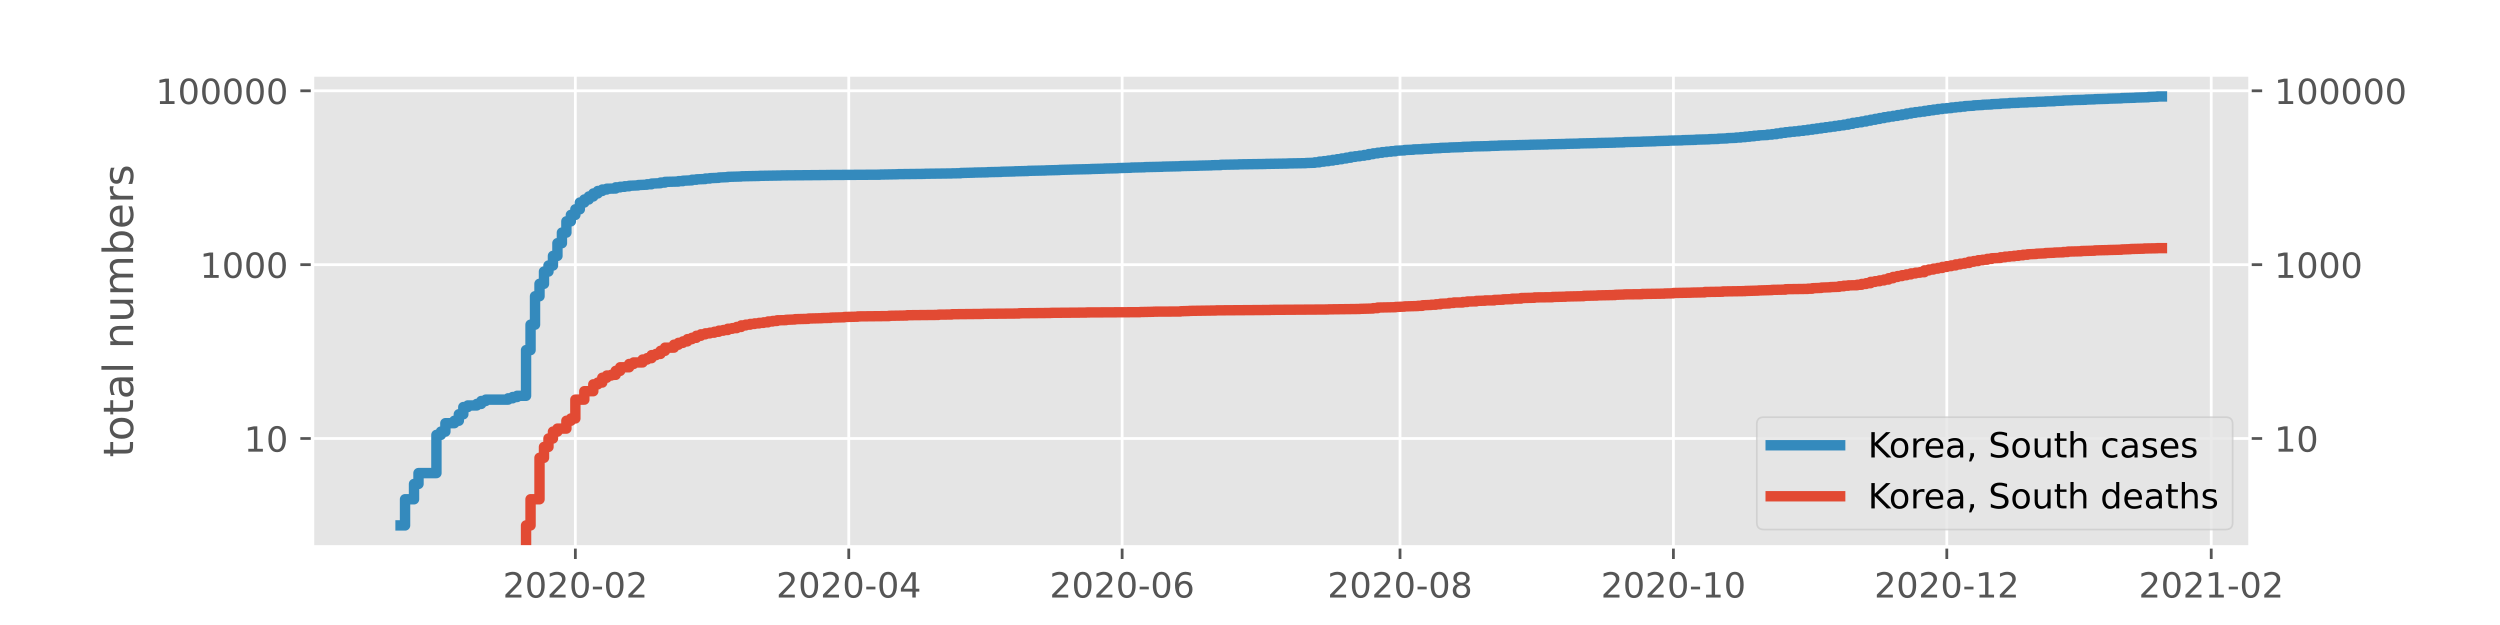
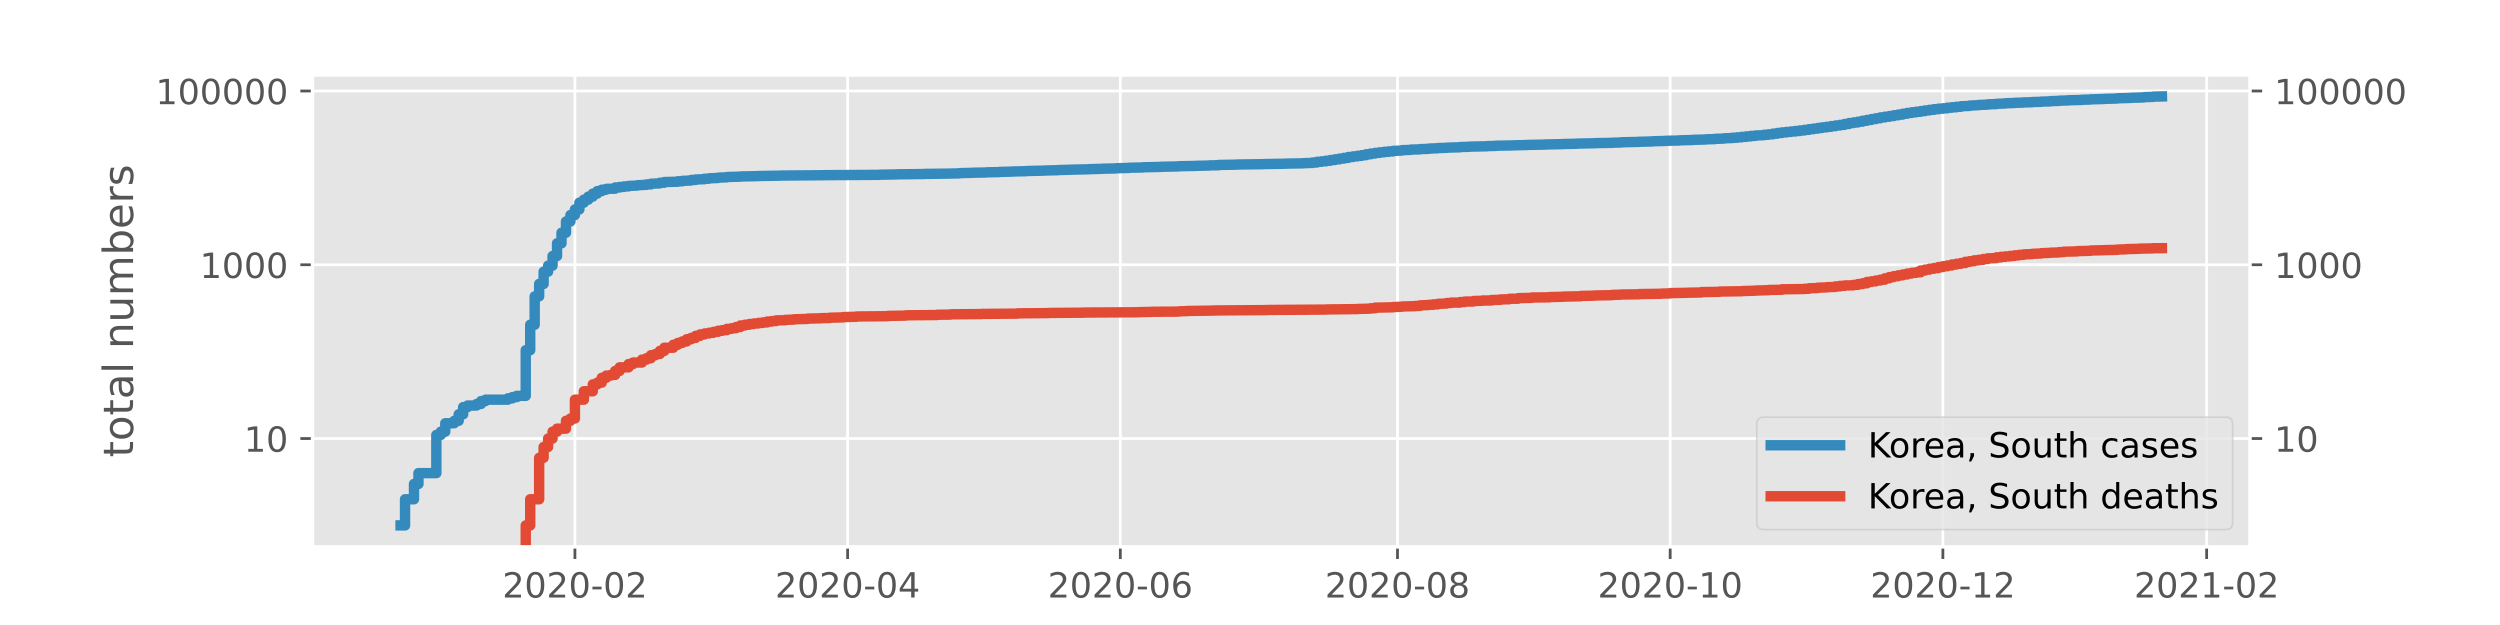
<svg xmlns="http://www.w3.org/2000/svg" xmlns:xlink="http://www.w3.org/1999/xlink" height="180pt" version="1.1" viewBox="0 0 720 180" width="720pt">
  <defs>
    <style type="text/css">*{stroke-linecap:butt;stroke-linejoin:round;}</style>
  </defs>
  <g id="figure_1">
    <g id="patch_1">
      <path d="M 0 180  L 720 180  L 720 0  L 0 0  z " style="fill:#ffffff;" />
    </g>
    <g id="axes_1">
      <g id="patch_2">
        <path d="M 90 157.5  L 648 157.5  L 648 21.6  L 90 21.6  z " style="fill:#e5e5e5;" />
      </g>
      <g id="matplotlib.axis_1">
        <g id="xtick_1">
          <g id="line2d_1">
-             <path clip-path="url(#p8633acad61)" d="M 165.704 157.5  L 165.704 21.6  " style="fill:none;stroke:#ffffff;stroke-linecap:square;stroke-width:0.8;" />
+             <path clip-path="url(#pc441de8acc)" d="M 165.576 157.5  L 165.576 21.6  " style="fill:none;stroke:#ffffff;stroke-linecap:square;stroke-width:0.8;" />
          </g>
          <g id="line2d_2">
            <defs>
-               <path d="M 0 0  L 0 3.5  " id="m8a7a697325" style="stroke:#555555;stroke-width:0.8;" />
+               <path d="M 0 0  L 0 3.5  " id="m1d95b8a5b2" style="stroke:#555555;stroke-width:0.8;" />
            </defs>
            <g>
-               <use style="fill:#555555;stroke:#555555;stroke-width:0.8;" x="165.704" xlink:href="#m8a7a697325" y="157.5" />
+               <use style="fill:#555555;stroke:#555555;stroke-width:0.8;" x="165.576" xlink:href="#m1d95b8a5b2" y="157.5" />
            </g>
          </g>
          <g id="text_1">
-             <text style="fill:#555555;font-family:DejaVu Sans;font-size:10px;font-stretch:normal;font-style:normal;font-weight:normal;text-anchor:middle;" transform="rotate(-0, 165.7037, 172.0984)" x="165.704" y="172.098">2020-02</text>
+             <text style="fill:#555555;font-family:DejaVu Sans;font-size:10px;font-stretch:normal;font-style:normal;font-weight:normal;text-anchor:middle;" transform="rotate(-0, 165.5759, 172.0984)" x="165.576" y="172.098">2020-02</text>
          </g>
        </g>
        <g id="xtick_2">
          <g id="line2d_3">
-             <path clip-path="url(#p8633acad61)" d="M 244.441 157.5  L 244.441 21.6  " style="fill:none;stroke:#ffffff;stroke-linecap:square;stroke-width:0.8;" />
+             <path clip-path="url(#pc441de8acc)" d="M 244.113 157.5  L 244.113 21.6  " style="fill:none;stroke:#ffffff;stroke-linecap:square;stroke-width:0.8;" />
          </g>
          <g id="line2d_4">
            <g>
-               <use style="fill:#555555;stroke:#555555;stroke-width:0.8;" x="244.441" xlink:href="#m8a7a697325" y="157.5" />
+               <use style="fill:#555555;stroke:#555555;stroke-width:0.8;" x="244.113" xlink:href="#m1d95b8a5b2" y="157.5" />
            </g>
          </g>
          <g id="text_2">
-             <text style="fill:#555555;font-family:DejaVu Sans;font-size:10px;font-stretch:normal;font-style:normal;font-weight:normal;text-anchor:middle;" transform="rotate(-0, 244.4407, 172.0984)" x="244.441" y="172.098">2020-04</text>
+             <text style="fill:#555555;font-family:DejaVu Sans;font-size:10px;font-stretch:normal;font-style:normal;font-weight:normal;text-anchor:middle;" transform="rotate(-0, 244.1131, 172.0984)" x="244.113" y="172.098">2020-04</text>
          </g>
        </g>
        <g id="xtick_3">
          <g id="line2d_5">
-             <path clip-path="url(#p8633acad61)" d="M 323.178 157.5  L 323.178 21.6  " style="fill:none;stroke:#ffffff;stroke-linecap:square;stroke-width:0.8;" />
+             <path clip-path="url(#pc441de8acc)" d="M 322.65 157.5  L 322.65 21.6  " style="fill:none;stroke:#ffffff;stroke-linecap:square;stroke-width:0.8;" />
          </g>
          <g id="line2d_6">
            <g>
-               <use style="fill:#555555;stroke:#555555;stroke-width:0.8;" x="323.178" xlink:href="#m8a7a697325" y="157.5" />
+               <use style="fill:#555555;stroke:#555555;stroke-width:0.8;" x="322.65" xlink:href="#m1d95b8a5b2" y="157.5" />
            </g>
          </g>
          <g id="text_3">
-             <text style="fill:#555555;font-family:DejaVu Sans;font-size:10px;font-stretch:normal;font-style:normal;font-weight:normal;text-anchor:middle;" transform="rotate(-0, 323.1777, 172.0984)" x="323.178" y="172.098">2020-06</text>
+             <text style="fill:#555555;font-family:DejaVu Sans;font-size:10px;font-stretch:normal;font-style:normal;font-weight:normal;text-anchor:middle;" transform="rotate(-0, 322.6502, 172.0984)" x="322.65" y="172.098">2020-06</text>
          </g>
        </g>
        <g id="xtick_4">
          <g id="line2d_7">
-             <path clip-path="url(#p8633acad61)" d="M 403.205 157.5  L 403.205 21.6  " style="fill:none;stroke:#ffffff;stroke-linecap:square;stroke-width:0.8;" />
+             <path clip-path="url(#pc441de8acc)" d="M 402.475 157.5  L 402.475 21.6  " style="fill:none;stroke:#ffffff;stroke-linecap:square;stroke-width:0.8;" />
          </g>
          <g id="line2d_8">
            <g>
-               <use style="fill:#555555;stroke:#555555;stroke-width:0.8;" x="403.205" xlink:href="#m8a7a697325" y="157.5" />
+               <use style="fill:#555555;stroke:#555555;stroke-width:0.8;" x="402.475" xlink:href="#m1d95b8a5b2" y="157.5" />
            </g>
          </g>
          <g id="text_4">
-             <text style="fill:#555555;font-family:DejaVu Sans;font-size:10px;font-stretch:normal;font-style:normal;font-weight:normal;text-anchor:middle;" transform="rotate(-0, 403.2054, 172.0984)" x="403.205" y="172.098">2020-08</text>
+             <text style="fill:#555555;font-family:DejaVu Sans;font-size:10px;font-stretch:normal;font-style:normal;font-weight:normal;text-anchor:middle;" transform="rotate(-0, 402.4749, 172.0984)" x="402.475" y="172.098">2020-08</text>
          </g>
        </g>
        <g id="xtick_5">
          <g id="line2d_9">
-             <path clip-path="url(#p8633acad61)" d="M 481.942 157.5  L 481.942 21.6  " style="fill:none;stroke:#ffffff;stroke-linecap:square;stroke-width:0.8;" />
+             <path clip-path="url(#pc441de8acc)" d="M 481.012 157.5  L 481.012 21.6  " style="fill:none;stroke:#ffffff;stroke-linecap:square;stroke-width:0.8;" />
          </g>
          <g id="line2d_10">
            <g>
-               <use style="fill:#555555;stroke:#555555;stroke-width:0.8;" x="481.942" xlink:href="#m8a7a697325" y="157.5" />
+               <use style="fill:#555555;stroke:#555555;stroke-width:0.8;" x="481.012" xlink:href="#m1d95b8a5b2" y="157.5" />
            </g>
          </g>
          <g id="text_5">
-             <text style="fill:#555555;font-family:DejaVu Sans;font-size:10px;font-stretch:normal;font-style:normal;font-weight:normal;text-anchor:middle;" transform="rotate(-0, 481.9424, 172.0984)" x="481.942" y="172.098">2020-10</text>
+             <text style="fill:#555555;font-family:DejaVu Sans;font-size:10px;font-stretch:normal;font-style:normal;font-weight:normal;text-anchor:middle;" transform="rotate(-0, 481.012, 172.0984)" x="481.012" y="172.098">2020-10</text>
          </g>
        </g>
        <g id="xtick_6">
          <g id="line2d_11">
-             <path clip-path="url(#p8633acad61)" d="M 560.679 157.5  L 560.679 21.6  " style="fill:none;stroke:#ffffff;stroke-linecap:square;stroke-width:0.8;" />
+             <path clip-path="url(#pc441de8acc)" d="M 559.549 157.5  L 559.549 21.6  " style="fill:none;stroke:#ffffff;stroke-linecap:square;stroke-width:0.8;" />
          </g>
          <g id="line2d_12">
            <g>
-               <use style="fill:#555555;stroke:#555555;stroke-width:0.8;" x="560.679" xlink:href="#m8a7a697325" y="157.5" />
+               <use style="fill:#555555;stroke:#555555;stroke-width:0.8;" x="559.549" xlink:href="#m1d95b8a5b2" y="157.5" />
            </g>
          </g>
          <g id="text_6">
-             <text style="fill:#555555;font-family:DejaVu Sans;font-size:10px;font-stretch:normal;font-style:normal;font-weight:normal;text-anchor:middle;" transform="rotate(-0, 560.6794, 172.0984)" x="560.679" y="172.098">2020-12</text>
+             <text style="fill:#555555;font-family:DejaVu Sans;font-size:10px;font-stretch:normal;font-style:normal;font-weight:normal;text-anchor:middle;" transform="rotate(-0, 559.5491, 172.0984)" x="559.549" y="172.098">2020-12</text>
          </g>
        </g>
        <g id="xtick_7">
          <g id="line2d_13">
-             <path clip-path="url(#p8633acad61)" d="M 636.835 157.5  L 636.835 21.6  " style="fill:none;stroke:#ffffff;stroke-linecap:square;stroke-width:0.8;" />
+             <path clip-path="url(#pc441de8acc)" d="M 635.511 157.5  L 635.511 21.6  " style="fill:none;stroke:#ffffff;stroke-linecap:square;stroke-width:0.8;" />
          </g>
          <g id="line2d_14">
            <g>
-               <use style="fill:#555555;stroke:#555555;stroke-width:0.8;" x="636.835" xlink:href="#m8a7a697325" y="157.5" />
+               <use style="fill:#555555;stroke:#555555;stroke-width:0.8;" x="635.511" xlink:href="#m1d95b8a5b2" y="157.5" />
            </g>
          </g>
          <g id="text_7">
-             <text style="fill:#555555;font-family:DejaVu Sans;font-size:10px;font-stretch:normal;font-style:normal;font-weight:normal;text-anchor:middle;" transform="rotate(-0, 636.8348, 172.0984)" x="636.835" y="172.098">2021-02</text>
+             <text style="fill:#555555;font-family:DejaVu Sans;font-size:10px;font-stretch:normal;font-style:normal;font-weight:normal;text-anchor:middle;" transform="rotate(-0, 635.5113, 172.0984)" x="635.511" y="172.098">2021-02</text>
          </g>
        </g>
      </g>
      <g id="matplotlib.axis_2">
        <g id="ytick_1">
          <g id="line2d_15">
-             <path clip-path="url(#p8633acad61)" d="M 90 126.289  L 648 126.289  " style="fill:none;stroke:#ffffff;stroke-linecap:square;stroke-width:0.8;" />
+             <path clip-path="url(#pc441de8acc)" d="M 90 126.3  L 648 126.3  " style="fill:none;stroke:#ffffff;stroke-linecap:square;stroke-width:0.8;" />
          </g>
          <g id="line2d_16">
            <defs>
-               <path d="M 0 0  L -3.5 0  " id="md932e67c00" style="stroke:#555555;stroke-width:0.8;" />
+               <path d="M 0 0  L -3.5 0  " id="m87b781b631" style="stroke:#555555;stroke-width:0.8;" />
            </defs>
            <g>
-               <use style="fill:#555555;stroke:#555555;stroke-width:0.8;" x="90" xlink:href="#md932e67c00" y="126.289" />
+               <use style="fill:#555555;stroke:#555555;stroke-width:0.8;" x="90" xlink:href="#m87b781b631" y="126.3" />
            </g>
          </g>
          <g id="line2d_17">
            <defs>
-               <path d="M 0 0  L 3.5 0  " id="mdaa04fb6f5" style="stroke:#555555;stroke-width:0.8;" />
+               <path d="M 0 0  L 3.5 0  " id="m9fa8564827" style="stroke:#555555;stroke-width:0.8;" />
            </defs>
            <g>
-               <use style="fill:#555555;stroke:#555555;stroke-width:0.8;" x="648" xlink:href="#mdaa04fb6f5" y="126.289" />
+               <use style="fill:#555555;stroke:#555555;stroke-width:0.8;" x="648" xlink:href="#m9fa8564827" y="126.3" />
            </g>
          </g>
          <g id="text_8">
-             <text style="fill:#555555;font-family:DejaVu Sans;font-size:10px;font-stretch:normal;font-style:normal;font-weight:normal;text-anchor:end;" transform="rotate(-0, 83, 130.0881)" x="83" y="130.088">10</text>
+             <text style="fill:#555555;font-family:DejaVu Sans;font-size:10px;font-stretch:normal;font-style:normal;font-weight:normal;text-anchor:end;" transform="rotate(-0, 83, 130.0995)" x="83" y="130.1">10</text>
          </g>
          <g id="text_9">
-             <text style="fill:#555555;font-family:DejaVu Sans;font-size:10px;font-stretch:normal;font-style:normal;font-weight:normal;text-anchor:start;" transform="rotate(-0, 655, 130.0881)" x="655" y="130.088">10</text>
+             <text style="fill:#555555;font-family:DejaVu Sans;font-size:10px;font-stretch:normal;font-style:normal;font-weight:normal;text-anchor:start;" transform="rotate(-0, 655, 130.0995)" x="655" y="130.1">10</text>
          </g>
        </g>
        <g id="ytick_2">
          <g id="line2d_18">
-             <path clip-path="url(#p8633acad61)" d="M 90 76.221  L 648 76.221  " style="fill:none;stroke:#ffffff;stroke-linecap:square;stroke-width:0.8;" />
+             <path clip-path="url(#pc441de8acc)" d="M 90 76.255  L 648 76.255  " style="fill:none;stroke:#ffffff;stroke-linecap:square;stroke-width:0.8;" />
          </g>
          <g id="line2d_19">
            <g>
-               <use style="fill:#555555;stroke:#555555;stroke-width:0.8;" x="90" xlink:href="#md932e67c00" y="76.221" />
+               <use style="fill:#555555;stroke:#555555;stroke-width:0.8;" x="90" xlink:href="#m87b781b631" y="76.255" />
            </g>
          </g>
          <g id="line2d_20">
            <g>
-               <use style="fill:#555555;stroke:#555555;stroke-width:0.8;" x="648" xlink:href="#mdaa04fb6f5" y="76.221" />
+               <use style="fill:#555555;stroke:#555555;stroke-width:0.8;" x="648" xlink:href="#m9fa8564827" y="76.255" />
            </g>
          </g>
          <g id="text_10">
-             <text style="fill:#555555;font-family:DejaVu Sans;font-size:10px;font-stretch:normal;font-style:normal;font-weight:normal;text-anchor:end;" transform="rotate(-0, 83, 80.02052)" x="83" y="80.021">1000</text>
+             <text style="fill:#555555;font-family:DejaVu Sans;font-size:10px;font-stretch:normal;font-style:normal;font-weight:normal;text-anchor:end;" transform="rotate(-0, 83, 80.05464)" x="83" y="80.055">1000</text>
          </g>
          <g id="text_11">
-             <text style="fill:#555555;font-family:DejaVu Sans;font-size:10px;font-stretch:normal;font-style:normal;font-weight:normal;text-anchor:start;" transform="rotate(-0, 655, 80.02052)" x="655" y="80.021">1000</text>
+             <text style="fill:#555555;font-family:DejaVu Sans;font-size:10px;font-stretch:normal;font-style:normal;font-weight:normal;text-anchor:start;" transform="rotate(-0, 655, 80.05464)" x="655" y="80.055">1000</text>
          </g>
        </g>
        <g id="ytick_3">
          <g id="line2d_21">
-             <path clip-path="url(#p8633acad61)" d="M 90 26.154  L 648 26.154  " style="fill:none;stroke:#ffffff;stroke-linecap:square;stroke-width:0.8;" />
+             <path clip-path="url(#pc441de8acc)" d="M 90 26.211  L 648 26.211  " style="fill:none;stroke:#ffffff;stroke-linecap:square;stroke-width:0.8;" />
          </g>
          <g id="line2d_22">
            <g>
-               <use style="fill:#555555;stroke:#555555;stroke-width:0.8;" x="90" xlink:href="#md932e67c00" y="26.154" />
+               <use style="fill:#555555;stroke:#555555;stroke-width:0.8;" x="90" xlink:href="#m87b781b631" y="26.211" />
            </g>
          </g>
          <g id="line2d_23">
            <g>
-               <use style="fill:#555555;stroke:#555555;stroke-width:0.8;" x="648" xlink:href="#mdaa04fb6f5" y="26.154" />
+               <use style="fill:#555555;stroke:#555555;stroke-width:0.8;" x="648" xlink:href="#m9fa8564827" y="26.211" />
            </g>
          </g>
          <g id="text_12">
-             <text style="fill:#555555;font-family:DejaVu Sans;font-size:10px;font-stretch:normal;font-style:normal;font-weight:normal;text-anchor:end;" transform="rotate(-0, 83, 29.95291)" x="83" y="29.953">100000</text>
+             <text style="fill:#555555;font-family:DejaVu Sans;font-size:10px;font-stretch:normal;font-style:normal;font-weight:normal;text-anchor:end;" transform="rotate(-0, 83, 30.00977)" x="83" y="30.01">100000</text>
          </g>
          <g id="text_13">
-             <text style="fill:#555555;font-family:DejaVu Sans;font-size:10px;font-stretch:normal;font-style:normal;font-weight:normal;text-anchor:start;" transform="rotate(-0, 655, 29.95291)" x="655" y="29.953">100000</text>
+             <text style="fill:#555555;font-family:DejaVu Sans;font-size:10px;font-stretch:normal;font-style:normal;font-weight:normal;text-anchor:start;" transform="rotate(-0, 655, 30.00977)" x="655" y="30.01">100000</text>
          </g>
        </g>
        <g id="text_14">
          <text style="fill:#555555;font-family:DejaVu Sans;font-size:12px;font-stretch:normal;font-style:normal;font-weight:normal;text-anchor:middle;" transform="rotate(-90, 38.32937, 89.55)" x="38.329" y="89.55">total numbers</text>
        </g>
      </g>
      <g id="line2d_24">
-         <path clip-path="url(#p8633acad61)" d="M 115.364 151.323  L 116.654 151.323  L 116.654 143.787  L 119.236 143.787  L 119.236 139.379  L 120.527 139.379  L 120.527 136.251  L 125.69 136.251  L 125.69 125.253  L 126.981 125.253  L 126.981 124.307  L 128.271 124.307  L 128.271 121.881  L 130.853 121.881  L 130.853 121.179  L 132.144 121.179  L 132.144 119.311  L 133.434 119.311  L 133.434 117.233  L 134.725 117.233  L 134.725 116.771  L 137.307 116.771  L 137.307 116.327  L 138.598 116.327  L 138.598 115.49  L 139.888 115.49  L 139.888 115.095  L 146.342 115.095  L 146.342 114.713  L 147.633 114.713  L 147.633 114.345  L 148.924 114.345  L 148.924 113.988  L 151.505 113.988  L 151.505 100.829  L 152.796 100.829  L 152.796 93.504  L 154.087 93.504  L 154.087 85.321  L 155.378 85.321  L 155.378 81.739  L 156.668 81.739  L 156.668 78.208  L 157.959 78.208  L 157.959 76.474  L 159.25 76.474  L 159.25 73.7  L 160.541 73.7  L 160.541 70.038  L 161.831 70.038  L 161.831 66.992  L 163.122 66.992  L 163.122 63.747  L 164.413 63.747  L 164.413 61.892  L 165.704 61.892  L 165.704 60.275  L 166.994 60.275  L 166.994 58.326  L 168.285 58.326  L 168.285 57.451  L 169.576 57.451  L 169.576 56.583  L 170.867 56.583  L 170.867 55.717  L 172.158 55.717  L 172.158 55.002  L 173.448 55.002  L 173.448 54.588  L 174.739 54.588  L 174.739 54.347  L 177.321 54.296  L 177.321 53.952  L 178.611 53.952  L 178.611 53.793  L 179.902 53.793  L 179.902 53.642  L 181.193 53.642  L 181.193 53.497  L 183.774 53.396  L 183.774 53.297  L 186.356 53.187  L 186.356 53.066  L 187.647 53.066  L 187.647 52.872  L 190.228 52.762  L 190.228 52.579  L 191.519 52.579  L 191.519 52.38  L 195.391 52.288  L 195.391 52.169  L 196.682 52.169  L 196.682 52.046  L 199.264 51.939  L 199.264 51.77  L 200.554 51.77  L 200.554 51.651  L 203.136 51.562  L 203.136 51.423  L 204.427 51.423  L 204.427 51.311  L 207.008 51.214  L 207.008 51.12  L 209.59 51.019  L 209.59 50.933  L 213.462 50.833  L 213.462 50.778  L 218.625 50.678  L 218.625 50.645  L 225.079 50.541  L 225.079 50.518  L 237.987 50.413  L 237.987 50.399  L 253.476 50.311  L 253.476 50.277  L 258.639 50.189  L 258.639 50.16  L 266.384 50.074  L 266.384 50.043  L 274.128 49.95  L 274.128 49.931  L 276.71 49.892  L 276.71 49.816  L 280.582 49.724  L 280.582 49.698  L 284.455 49.629  L 284.455 49.583  L 288.327 49.51  L 288.327 49.463  L 292.199 49.375  L 292.199 49.34  L 296.071 49.253  L 296.071 49.203  L 301.235 49.096  L 301.235 49.066  L 305.107 48.975  L 305.107 48.932  L 308.979 48.83  L 308.979 48.816  L 314.142 48.707  L 314.142 48.673  L 318.015 48.576  L 318.015 48.54  L 321.887 48.461  L 321.887 48.416  L 325.759 48.31  L 325.759 48.259  L 329.632 48.185  L 329.632 48.133  L 334.795 48.028  L 334.795 47.992  L 339.958 47.884  L 339.958 47.835  L 345.121 47.729  L 345.121 47.709  L 348.993 47.624  L 348.993 47.578  L 351.575 47.546  L 351.575 47.458  L 356.738 47.373  L 356.738 47.336  L 364.482 47.231  L 364.482 47.206  L 370.936 47.101  L 370.936 47.075  L 376.099 46.989  L 376.099 46.947  L 378.681 46.872  L 378.681 46.751  L 379.972 46.751  L 379.972 46.551  L 381.262 46.551  L 381.262 46.412  L 382.553 46.412  L 382.553 46.241  L 383.844 46.241  L 383.844 46.038  L 385.135 46.038  L 385.135 45.845  L 386.425 45.845  L 386.425 45.632  L 387.716 45.632  L 387.716 45.417  L 389.007 45.417  L 389.007 45.166  L 390.298 45.166  L 390.298 45.001  L 391.588 45.001  L 391.588 44.83  L 392.879 44.83  L 392.879 44.638  L 394.17 44.638  L 394.17 44.379  L 395.461 44.379  L 395.461 44.165  L 396.752 44.165  L 396.752 43.983  L 398.042 43.983  L 398.042 43.816  L 399.333 43.816  L 399.333 43.68  L 400.624 43.68  L 400.624 43.553  L 401.915 43.553  L 401.915 43.41  L 404.496 43.307  L 404.496 43.203  L 407.078 43.116  L 407.078 43.03  L 409.659 42.969  L 409.659 42.9  L 412.241 42.821  L 412.241 42.743  L 414.822 42.655  L 414.822 42.588  L 417.404 42.529  L 417.404 42.475  L 421.276 42.369  L 421.276 42.295  L 423.858 42.235  L 423.858 42.183  L 429.021 42.082  L 429.021 42.03  L 431.602 41.972  L 431.602 41.919  L 436.765 41.824  L 436.765 41.807  L 440.638 41.72  L 440.638 41.691  L 445.801 41.595  L 445.801 41.562  L 450.964 41.456  L 450.964 41.424  L 454.836 41.355  L 454.836 41.311  L 459.999 41.21  L 459.999 41.179  L 465.162 41.082  L 465.162 41.043  L 467.744 40.992  L 467.744 40.926  L 472.907 40.818  L 472.907 40.781  L 476.779 40.686  L 476.779 40.639  L 480.652 40.537  L 480.652 40.497  L 484.524 40.419  L 484.524 40.369  L 488.396 40.275  L 488.396 40.218  L 492.269 40.129  L 492.269 40.072  L 494.85 40.016  L 494.85 39.942  L 497.432 39.863  L 497.432 39.783  L 500.013 39.699  L 500.013 39.613  L 501.304 39.613  L 501.304 39.496  L 502.595 39.496  L 502.595 39.369  L 503.885 39.369  L 503.885 39.237  L 505.176 39.237  L 505.176 39.098  L 506.467 39.098  L 506.467 38.981  L 509.049 38.885  L 509.049 38.764  L 510.339 38.764  L 510.339 38.632  L 511.63 38.632  L 511.63 38.434  L 512.921 38.434  L 512.921 38.244  L 514.212 38.244  L 514.212 38.084  L 515.502 38.084  L 515.502 37.939  L 516.793 37.939  L 516.793 37.818  L 518.084 37.818  L 518.084 37.676  L 519.375 37.676  L 519.375 37.517  L 520.666 37.517  L 520.666 37.351  L 521.956 37.351  L 521.956 37.161  L 523.247 37.161  L 523.247 36.988  L 524.538 36.988  L 524.538 36.804  L 525.829 36.804  L 525.829 36.627  L 527.119 36.627  L 527.119 36.459  L 528.41 36.459  L 528.41 36.271  L 529.701 36.271  L 529.701 36.089  L 530.992 36.089  L 530.992 35.904  L 532.282 35.904  L 532.282 35.654  L 533.573 35.654  L 533.573 35.389  L 534.864 35.389  L 534.864 35.208  L 536.155 35.208  L 536.155 34.99  L 537.446 34.99  L 537.446 34.729  L 538.736 34.729  L 538.736 34.49  L 540.027 34.49  L 540.027 34.244  L 541.318 34.244  L 541.318 34.005  L 542.609 34.005  L 542.609 33.763  L 543.899 33.763  L 543.899 33.562  L 545.19 33.562  L 545.19 33.377  L 546.481 33.377  L 546.481 33.149  L 547.772 33.149  L 547.772 32.947  L 549.062 32.947  L 549.062 32.699  L 550.353 32.699  L 550.353 32.477  L 551.644 32.477  L 551.644 32.29  L 552.935 32.29  L 552.935 32.136  L 554.226 32.136  L 554.226 31.941  L 555.516 31.941  L 555.516 31.749  L 556.807 31.749  L 556.807 31.574  L 558.098 31.574  L 558.098 31.391  L 559.389 31.391  L 559.389 31.247  L 560.679 31.247  L 560.679 31.135  L 561.97 31.135  L 561.97 30.961  L 563.261 30.961  L 563.261 30.841  L 564.552 30.841  L 564.552 30.701  L 565.842 30.701  L 565.842 30.559  L 568.424 30.45  L 568.424 30.347  L 571.006 30.241  L 571.006 30.17  L 573.587 30.086  L 573.587 29.999  L 576.169 29.919  L 576.169 29.84  L 578.75 29.752  L 578.75 29.674  L 581.332 29.616  L 581.332 29.558  L 583.913 29.498  L 583.913 29.439  L 586.495 29.389  L 586.495 29.326  L 589.076 29.269  L 589.076 29.206  L 591.658 29.155  L 591.658 29.076  L 594.239 29.006  L 594.239 28.94  L 596.821 28.876  L 596.821 28.826  L 600.693 28.738  L 600.693 28.674  L 603.275 28.612  L 603.275 28.562  L 607.147 28.459  L 607.147 28.42  L 611.019 28.321  L 611.019 28.254  L 614.892 28.153  L 614.892 28.111  L 618.764 28.007  L 618.764 27.928  L 621.346 27.848  L 621.346 27.777  L 622.636 27.777  L 622.636 27.777  " style="fill:none;stroke:#348abd;stroke-linecap:square;stroke-width:3;" />
+         <path clip-path="url(#pc441de8acc)" d="M 115.364 151.323  L 116.651 151.323  L 116.651 143.79  L 119.226 143.79  L 119.226 139.384  L 120.514 139.384  L 120.514 136.258  L 125.664 136.258  L 125.664 125.265  L 126.951 125.265  L 126.951 124.319  L 128.239 124.319  L 128.239 121.894  L 130.814 121.894  L 130.814 121.193  L 132.101 121.193  L 132.101 119.325  L 133.389 119.325  L 133.389 117.249  L 134.676 117.249  L 134.676 116.786  L 137.251 116.786  L 137.251 116.343  L 138.539 116.343  L 138.539 115.507  L 139.826 115.507  L 139.826 115.111  L 146.263 115.111  L 146.263 114.73  L 147.551 114.73  L 147.551 114.362  L 148.838 114.362  L 148.838 114.005  L 151.413 114.005  L 151.413 100.852  L 152.701 100.852  L 152.701 93.53  L 153.988 93.53  L 153.988 85.351  L 155.276 85.351  L 155.276 81.77  L 156.563 81.77  L 156.563 78.241  L 157.851 78.241  L 157.851 76.508  L 159.138 76.508  L 159.138 73.735  L 160.426 73.735  L 160.426 70.075  L 161.713 70.075  L 161.713 67.031  L 163.001 67.031  L 163.001 63.786  L 164.288 63.786  L 164.288 61.932  L 165.576 61.932  L 165.576 60.316  L 166.863 60.316  L 166.863 58.369  L 168.151 58.369  L 168.151 57.493  L 169.438 57.493  L 169.438 56.626  L 170.726 56.626  L 170.726 55.76  L 172.013 55.76  L 172.013 55.046  L 173.301 55.046  L 173.301 54.632  L 174.588 54.632  L 174.588 54.391  L 177.163 54.34  L 177.163 53.996  L 178.451 53.996  L 178.451 53.837  L 179.738 53.837  L 179.738 53.686  L 181.026 53.686  L 181.026 53.542  L 183.601 53.44  L 183.601 53.342  L 186.176 53.232  L 186.176 53.111  L 187.463 53.111  L 187.463 52.916  L 190.038 52.806  L 190.038 52.623  L 191.326 52.623  L 191.326 52.425  L 195.188 52.333  L 195.188 52.214  L 196.476 52.214  L 196.476 52.091  L 199.051 51.984  L 199.051 51.816  L 200.338 51.816  L 200.338 51.696  L 202.913 51.608  L 202.913 51.468  L 204.201 51.468  L 204.201 51.356  L 206.776 51.259  L 206.776 51.166  L 209.351 51.065  L 209.351 50.978  L 213.213 50.879  L 213.213 50.824  L 218.363 50.724  L 218.363 50.69  L 224.801 50.586  L 224.801 50.564  L 237.676 50.459  L 237.676 50.445  L 253.126 50.356  L 253.126 50.322  L 258.275 50.235  L 258.275 50.206  L 266 50.12  L 266 50.089  L 273.725 49.996  L 273.725 49.977  L 276.3 49.939  L 276.3 49.863  L 280.163 49.77  L 280.163 49.744  L 284.025 49.676  L 284.025 49.629  L 287.888 49.557  L 287.888 49.509  L 291.75 49.421  L 291.75 49.387  L 295.613 49.3  L 295.613 49.249  L 300.763 49.143  L 300.763 49.112  L 304.625 49.021  L 304.625 48.978  L 308.488 48.877  L 308.488 48.862  L 313.638 48.753  L 313.638 48.72  L 317.5 48.623  L 317.5 48.587  L 321.363 48.508  L 321.363 48.462  L 325.225 48.357  L 325.225 48.306  L 329.088 48.232  L 329.088 48.18  L 334.238 48.074  L 334.238 48.039  L 339.388 47.931  L 339.388 47.882  L 344.538 47.776  L 344.538 47.756  L 348.4 47.671  L 348.4 47.625  L 350.975 47.593  L 350.975 47.505  L 356.125 47.42  L 356.125 47.383  L 363.85 47.279  L 363.85 47.253  L 370.287 47.149  L 370.287 47.122  L 375.437 47.036  L 375.437 46.995  L 378.012 46.919  L 378.012 46.799  L 379.3 46.799  L 379.3 46.599  L 380.587 46.599  L 380.587 46.46  L 381.875 46.46  L 381.875 46.289  L 383.162 46.289  L 383.162 46.086  L 384.45 46.086  L 384.45 45.893  L 385.737 45.893  L 385.737 45.68  L 387.025 45.68  L 387.025 45.465  L 388.312 45.465  L 388.312 45.214  L 389.6 45.214  L 389.6 45.05  L 390.887 45.05  L 390.887 44.879  L 392.175 44.879  L 392.175 44.687  L 393.462 44.687  L 393.462 44.427  L 394.75 44.427  L 394.75 44.214  L 396.037 44.214  L 396.037 44.031  L 397.325 44.031  L 397.325 43.865  L 398.612 43.865  L 398.612 43.729  L 399.9 43.729  L 399.9 43.602  L 401.187 43.602  L 401.187 43.459  L 403.762 43.356  L 403.762 43.252  L 406.337 43.165  L 406.337 43.079  L 408.912 43.018  L 408.912 42.949  L 411.487 42.87  L 411.487 42.792  L 414.062 42.705  L 414.062 42.638  L 416.637 42.578  L 416.637 42.525  L 420.5 42.419  L 420.5 42.345  L 423.075 42.285  L 423.075 42.232  L 428.225 42.132  L 428.225 42.08  L 430.8 42.022  L 430.8 41.969  L 435.95 41.874  L 435.95 41.856  L 439.812 41.77  L 439.812 41.741  L 444.962 41.645  L 444.962 41.611  L 450.112 41.506  L 450.112 41.474  L 453.975 41.405  L 453.975 41.361  L 459.125 41.26  L 459.125 41.229  L 464.275 41.132  L 464.275 41.093  L 466.85 41.042  L 466.85 40.976  L 472 40.868  L 472 40.831  L 475.862 40.737  L 475.862 40.69  L 479.725 40.587  L 479.725 40.548  L 483.587 40.469  L 483.587 40.419  L 487.449 40.326  L 487.449 40.269  L 491.312 40.18  L 491.312 40.122  L 493.887 40.067  L 493.887 39.993  L 496.462 39.914  L 496.462 39.834  L 499.037 39.75  L 499.037 39.663  L 500.324 39.663  L 500.324 39.547  L 501.612 39.547  L 501.612 39.42  L 502.899 39.42  L 502.899 39.288  L 504.187 39.288  L 504.187 39.149  L 505.474 39.149  L 505.474 39.032  L 508.049 38.937  L 508.049 38.815  L 509.337 38.815  L 509.337 38.683  L 510.624 38.683  L 510.624 38.485  L 511.912 38.485  L 511.912 38.296  L 513.199 38.296  L 513.199 38.136  L 514.487 38.136  L 514.487 37.99  L 515.774 37.99  L 515.774 37.87  L 517.062 37.87  L 517.062 37.728  L 518.349 37.728  L 518.349 37.569  L 519.637 37.569  L 519.637 37.403  L 520.924 37.403  L 520.924 37.213  L 522.212 37.213  L 522.212 37.04  L 523.499 37.04  L 523.499 36.856  L 524.787 36.856  L 524.787 36.679  L 526.074 36.679  L 526.074 36.512  L 527.362 36.512  L 527.362 36.323  L 528.649 36.323  L 528.649 36.141  L 529.937 36.141  L 529.937 35.957  L 531.224 35.957  L 531.224 35.706  L 532.512 35.706  L 532.512 35.441  L 533.799 35.441  L 533.799 35.26  L 535.087 35.26  L 535.087 35.043  L 536.374 35.043  L 536.374 34.782  L 537.662 34.782  L 537.662 34.543  L 538.949 34.543  L 538.949 34.297  L 540.237 34.297  L 540.237 34.058  L 541.524 34.058  L 541.524 33.816  L 542.812 33.816  L 542.812 33.615  L 544.099 33.615  L 544.099 33.43  L 545.387 33.43  L 545.387 33.203  L 546.674 33.203  L 546.674 33.001  L 547.962 33.001  L 547.962 32.753  L 549.249 32.753  L 549.249 32.531  L 550.537 32.531  L 550.537 32.344  L 551.824 32.344  L 551.824 32.19  L 553.112 32.19  L 553.112 31.995  L 554.399 31.995  L 554.399 31.803  L 555.687 31.803  L 555.687 31.629  L 556.974 31.629  L 556.974 31.446  L 558.262 31.446  L 558.262 31.302  L 559.549 31.302  L 559.549 31.19  L 560.837 31.19  L 560.837 31.016  L 562.124 31.016  L 562.124 30.895  L 563.412 30.895  L 563.412 30.756  L 564.699 30.756  L 564.699 30.614  L 567.274 30.505  L 567.274 30.402  L 569.849 30.296  L 569.849 30.225  L 572.424 30.141  L 572.424 30.054  L 574.999 29.974  L 574.999 29.896  L 577.574 29.808  L 577.574 29.729  L 580.149 29.671  L 580.149 29.613  L 582.724 29.554  L 582.724 29.495  L 585.299 29.444  L 585.299 29.382  L 587.874 29.325  L 587.874 29.262  L 590.449 29.211  L 590.449 29.132  L 593.024 29.061  L 593.024 28.995  L 595.599 28.932  L 595.599 28.882  L 599.461 28.794  L 599.461 28.729  L 602.036 28.668  L 602.036 28.618  L 605.899 28.514  L 605.899 28.476  L 609.761 28.376  L 609.761 28.31  L 613.624 28.209  L 613.624 28.167  L 617.486 28.063  L 617.486 27.984  L 620.061 27.904  L 620.061 27.833  L 622.636 27.777  L 622.636 27.777  " style="fill:none;stroke:#348abd;stroke-linecap:square;stroke-width:3;" />
      </g>
      <g id="line2d_25">
-         <path clip-path="url(#p8633acad61)" d="M 151.505 181  L 151.505 151.323  L 152.796 151.323  L 152.796 143.787  L 155.378 143.787  L 155.378 131.843  L 156.668 131.843  L 156.668 128.715  L 157.959 128.715  L 157.959 126.289  L 159.25 126.289  L 159.25 124.307  L 160.541 124.307  L 160.541 123.436  L 163.122 123.436  L 163.122 121.179  L 164.413 121.179  L 164.413 120.52  L 165.704 120.52  L 165.704 115.095  L 168.285 115.095  L 168.285 112.669  L 170.867 112.669  L 170.867 110.687  L 172.158 110.687  L 172.158 110.181  L 173.448 110.181  L 173.448 108.791  L 174.739 108.791  L 174.739 108.158  L 176.03 108.158  L 176.03 107.954  L 177.321 107.954  L 177.321 106.809  L 178.611 106.809  L 178.611 105.773  L 181.193 105.773  L 181.193 104.827  L 182.484 104.827  L 182.484 104.383  L 185.065 104.383  L 185.065 103.546  L 186.356 103.546  L 186.356 103.151  L 187.647 103.151  L 187.647 102.28  L 188.938 102.28  L 188.938 101.928  L 190.228 101.928  L 190.228 101.04  L 191.519 101.04  L 191.519 100.121  L 194.101 100.121  L 194.101 99.273  L 195.391 99.273  L 195.391 98.742  L 196.682 98.742  L 196.682 98.319  L 197.973 98.319  L 197.973 97.675  L 199.264 97.675  L 199.264 97.291  L 200.554 97.291  L 200.554 96.703  L 201.845 96.703  L 201.845 96.282  L 203.136 96.282  L 203.136 96.01  L 204.427 96.01  L 204.427 95.811  L 205.718 95.811  L 205.718 95.55  L 207.008 95.55  L 207.008 95.233  L 208.299 95.233  L 208.299 95.047  L 209.59 95.047  L 209.59 94.685  L 210.881 94.685  L 210.881 94.508  L 212.171 94.508  L 212.171 94.163  L 213.462 94.163  L 213.462 93.719  L 214.753 93.719  L 214.753 93.504  L 216.044 93.504  L 216.044 93.293  L 217.334 93.293  L 217.334 93.137  L 218.625 93.137  L 218.625 92.984  L 219.916 92.984  L 219.916 92.832  L 221.207 92.832  L 221.207 92.585  L 222.498 92.585  L 222.498 92.439  L 223.788 92.439  L 223.788 92.247  L 226.37 92.2  L 226.37 92.106  L 228.951 92.012  L 228.951 91.92  L 232.824 91.828  L 232.824 91.737  L 236.696 91.647  L 236.696 91.602  L 239.278 91.557  L 239.278 91.469  L 243.15 91.38  L 243.15 91.293  L 247.022 91.207  L 247.022 91.121  L 256.058 91.035  L 256.058 90.951  L 261.221 90.867  L 261.221 90.783  L 270.256 90.701  L 270.256 90.619  L 274.128 90.578  L 274.128 90.497  L 283.164 90.416  L 283.164 90.376  L 293.49 90.297  L 293.49 90.217  L 302.525 90.139  L 302.525 90.1  L 312.851 90.022  L 312.851 89.984  L 328.341 89.907  L 328.341 89.869  L 332.213 89.793  L 332.213 89.755  L 339.958 89.717  L 339.958 89.642  L 342.539 89.568  L 342.539 89.531  L 350.284 89.42  L 350.284 89.384  L 365.773 89.275  L 365.773 89.239  L 382.553 89.131  L 382.553 89.096  L 391.588 88.99  L 391.588 88.954  L 395.461 88.85  L 395.461 88.746  L 396.752 88.746  L 396.752 88.575  L 401.915 88.474  L 401.915 88.407  L 404.496 88.308  L 404.496 88.242  L 408.368 88.144  L 408.368 88.079  L 409.659 88.079  L 409.659 87.918  L 412.241 87.823  L 412.241 87.76  L 413.532 87.76  L 413.532 87.635  L 414.822 87.635  L 414.822 87.481  L 417.404 87.389  L 417.404 87.239  L 418.695 87.239  L 418.695 87.119  L 421.276 87.119  L 421.276 86.972  L 422.567 86.972  L 422.567 86.827  L 425.149 86.798  L 425.149 86.655  L 427.73 86.599  L 427.73 86.514  L 430.312 86.514  L 430.312 86.375  L 432.893 86.32  L 432.893 86.21  L 435.475 86.156  L 435.475 86.021  L 438.056 85.995  L 438.056 85.836  L 441.929 85.757  L 441.929 85.653  L 447.092 85.601  L 447.092 85.524  L 450.964 85.448  L 450.964 85.397  L 456.127 85.296  L 456.127 85.197  L 459.999 85.122  L 459.999 85.073  L 465.162 84.975  L 465.162 84.903  L 467.744 84.83  L 467.744 84.783  L 472.907 84.735  L 472.907 84.664  L 479.361 84.57  L 479.361 84.523  L 481.942 84.476  L 481.942 84.384  L 487.105 84.292  L 487.105 84.269  L 490.978 84.201  L 490.978 84.088  L 496.141 84.021  L 496.141 83.933  L 502.595 83.845  L 502.595 83.801  L 506.467 83.692  L 506.467 83.649  L 510.339 83.542  L 510.339 83.478  L 514.212 83.415  L 514.212 83.289  L 520.666 83.206  L 520.666 83.144  L 521.956 83.144  L 521.956 83.001  L 524.538 82.921  L 524.538 82.82  L 527.119 82.741  L 527.119 82.682  L 529.701 82.603  L 529.701 82.448  L 530.992 82.448  L 530.992 82.295  L 532.282 82.295  L 532.282 82.181  L 534.864 82.144  L 534.864 82.013  L 536.155 82.013  L 536.155 81.775  L 537.446 81.775  L 537.446 81.56  L 538.736 81.56  L 538.736 81.176  L 540.027 81.176  L 540.027 80.989  L 541.318 80.989  L 541.318 80.755  L 542.609 80.755  L 542.609 80.511  L 543.899 80.511  L 543.899 80.13  L 545.19 80.13  L 545.19 79.763  L 546.481 79.763  L 546.481 79.51  L 547.772 79.51  L 547.772 79.262  L 549.062 79.262  L 549.062 79.021  L 550.353 79.021  L 550.353 78.743  L 551.644 78.743  L 551.644 78.539  L 552.935 78.539  L 552.935 78.392  L 554.226 78.392  L 554.226 77.874  L 555.516 77.874  L 555.516 77.623  L 556.807 77.623  L 556.807 77.367  L 558.098 77.367  L 558.098 77.163  L 559.389 77.163  L 559.389 76.871  L 560.679 76.871  L 560.679 76.642  L 561.97 76.642  L 561.97 76.43  L 563.261 76.43  L 563.261 76.145  L 564.552 76.145  L 564.552 75.932  L 565.842 75.932  L 565.842 75.732  L 567.133 75.732  L 567.133 75.375  L 568.424 75.375  L 568.424 75.185  L 569.715 75.185  L 569.715 74.941  L 571.006 74.941  L 571.006 74.797  L 572.296 74.797  L 572.296 74.561  L 573.587 74.561  L 573.587 74.376  L 576.169 74.284  L 576.169 74.086  L 577.459 74.086  L 577.459 73.918  L 578.75 73.918  L 578.75 73.804  L 580.041 73.804  L 580.041 73.674  L 581.332 73.674  L 581.332 73.512  L 582.622 73.512  L 582.622 73.369  L 583.913 73.369  L 583.913 73.236  L 586.495 73.137  L 586.495 73.064  L 589.076 72.967  L 589.076 72.878  L 591.658 72.791  L 591.658 72.735  L 594.239 72.672  L 594.239 72.571  L 595.53 72.571  L 595.53 72.455  L 599.402 72.371  L 599.402 72.295  L 603.275 72.197  L 603.275 72.114  L 607.147 72.025  L 607.147 72.003  L 611.019 71.915  L 611.019 71.842  L 613.601 71.762  L 613.601 71.712  L 617.473 71.619  L 617.473 71.569  L 621.346 71.499  L 621.346 71.457  L 622.636 71.457  L 622.636 71.457  " style="fill:none;stroke:#e24a33;stroke-linecap:square;stroke-width:3;" />
+         <path clip-path="url(#pc441de8acc)" d="M 151.413 181  L 151.413 151.323  L 152.701 151.323  L 152.701 143.79  L 155.276 143.79  L 155.276 131.851  L 156.563 131.851  L 156.563 128.725  L 157.851 128.725  L 157.851 126.3  L 159.138 126.3  L 159.138 124.319  L 160.426 124.319  L 160.426 123.449  L 163.001 123.449  L 163.001 121.193  L 164.288 121.193  L 164.288 120.534  L 165.576 120.534  L 165.576 115.111  L 168.151 115.111  L 168.151 112.686  L 170.726 112.686  L 170.726 110.705  L 172.013 110.705  L 172.013 110.2  L 173.301 110.2  L 173.301 108.81  L 174.588 108.81  L 174.588 108.177  L 175.876 108.177  L 175.876 107.974  L 177.163 107.974  L 177.163 106.829  L 178.451 106.829  L 178.451 105.793  L 181.026 105.793  L 181.026 104.848  L 182.313 104.848  L 182.313 104.404  L 184.888 104.404  L 184.888 103.568  L 186.176 103.568  L 186.176 103.173  L 187.463 103.173  L 187.463 102.303  L 188.751 102.303  L 188.751 101.95  L 190.038 101.95  L 190.038 101.063  L 191.326 101.063  L 191.326 100.144  L 193.901 100.144  L 193.901 99.297  L 195.188 99.297  L 195.188 98.766  L 196.476 98.766  L 196.476 98.343  L 197.763 98.343  L 197.763 97.699  L 199.051 97.699  L 199.051 97.315  L 200.338 97.315  L 200.338 96.728  L 201.626 96.728  L 201.626 96.307  L 202.913 96.307  L 202.913 96.035  L 204.201 96.035  L 204.201 95.836  L 205.488 95.836  L 205.488 95.576  L 206.776 95.576  L 206.776 95.259  L 208.063 95.259  L 208.063 95.073  L 209.351 95.073  L 209.351 94.711  L 210.638 94.711  L 210.638 94.534  L 211.926 94.534  L 211.926 94.189  L 213.213 94.189  L 213.213 93.745  L 214.501 93.745  L 214.501 93.53  L 215.788 93.53  L 215.788 93.319  L 217.076 93.319  L 217.076 93.164  L 218.363 93.164  L 218.363 93.01  L 219.651 93.01  L 219.651 92.859  L 220.938 92.859  L 220.938 92.611  L 222.226 92.611  L 222.226 92.465  L 223.513 92.465  L 223.513 92.274  L 226.088 92.227  L 226.088 92.132  L 228.663 92.039  L 228.663 91.947  L 232.526 91.855  L 232.526 91.764  L 236.388 91.674  L 236.388 91.629  L 238.963 91.584  L 238.963 91.496  L 242.826 91.408  L 242.826 91.32  L 246.688 91.234  L 246.688 91.148  L 255.701 91.063  L 255.701 90.978  L 260.85 90.894  L 260.85 90.811  L 269.863 90.728  L 269.863 90.646  L 273.725 90.606  L 273.725 90.524  L 282.738 90.444  L 282.738 90.404  L 293.038 90.324  L 293.038 90.245  L 302.05 90.167  L 302.05 90.128  L 312.35 90.05  L 312.35 90.012  L 327.8 89.935  L 327.8 89.897  L 331.663 89.821  L 331.663 89.783  L 339.388 89.745  L 339.388 89.67  L 341.963 89.596  L 341.963 89.559  L 349.688 89.448  L 349.688 89.412  L 365.138 89.303  L 365.138 89.267  L 381.875 89.159  L 381.875 89.124  L 390.887 89.018  L 390.887 88.983  L 394.75 88.878  L 394.75 88.774  L 396.037 88.774  L 396.037 88.604  L 401.187 88.503  L 401.187 88.436  L 403.762 88.336  L 403.762 88.27  L 407.625 88.172  L 407.625 88.108  L 408.912 88.108  L 408.912 87.947  L 411.487 87.852  L 411.487 87.789  L 412.775 87.789  L 412.775 87.664  L 414.062 87.664  L 414.062 87.51  L 416.637 87.418  L 416.637 87.268  L 417.925 87.268  L 417.925 87.149  L 420.5 87.149  L 420.5 87.001  L 421.787 87.001  L 421.787 86.856  L 424.362 86.828  L 424.362 86.685  L 426.937 86.628  L 426.937 86.544  L 429.512 86.544  L 429.512 86.405  L 432.087 86.35  L 432.087 86.24  L 434.662 86.186  L 434.662 86.051  L 437.237 86.024  L 437.237 85.865  L 441.1 85.787  L 441.1 85.683  L 446.25 85.631  L 446.25 85.554  L 450.112 85.478  L 450.112 85.427  L 455.262 85.326  L 455.262 85.227  L 459.125 85.152  L 459.125 85.103  L 464.275 85.006  L 464.275 84.933  L 466.85 84.861  L 466.85 84.813  L 472 84.765  L 472 84.694  L 478.437 84.6  L 478.437 84.553  L 481.012 84.507  L 481.012 84.414  L 486.162 84.322  L 486.162 84.3  L 490.024 84.232  L 490.024 84.119  L 495.174 84.052  L 495.174 83.963  L 501.612 83.875  L 501.612 83.831  L 505.474 83.723  L 505.474 83.68  L 509.337 83.573  L 509.337 83.509  L 513.199 83.446  L 513.199 83.32  L 519.637 83.237  L 519.637 83.175  L 520.924 83.175  L 520.924 83.032  L 523.499 82.952  L 523.499 82.851  L 526.074 82.772  L 526.074 82.713  L 528.649 82.634  L 528.649 82.479  L 529.937 82.479  L 529.937 82.326  L 531.224 82.326  L 531.224 82.213  L 533.799 82.175  L 533.799 82.045  L 535.087 82.045  L 535.087 81.807  L 536.374 81.807  L 536.374 81.591  L 537.662 81.591  L 537.662 81.208  L 538.949 81.208  L 538.949 81.021  L 540.237 81.021  L 540.237 80.787  L 541.524 80.787  L 541.524 80.543  L 542.812 80.543  L 542.812 80.163  L 544.099 80.163  L 544.099 79.795  L 545.387 79.795  L 545.387 79.542  L 546.674 79.542  L 546.674 79.295  L 547.962 79.295  L 547.962 79.053  L 549.249 79.053  L 549.249 78.776  L 550.537 78.776  L 550.537 78.572  L 551.824 78.572  L 551.824 78.425  L 553.112 78.425  L 553.112 77.907  L 554.399 77.907  L 554.399 77.657  L 555.687 77.657  L 555.687 77.4  L 556.974 77.4  L 556.974 77.197  L 558.262 77.197  L 558.262 76.905  L 559.549 76.905  L 559.549 76.676  L 560.837 76.676  L 560.837 76.464  L 562.124 76.464  L 562.124 76.18  L 563.412 76.18  L 563.412 75.966  L 564.699 75.966  L 564.699 75.767  L 565.987 75.767  L 565.987 75.409  L 567.274 75.409  L 567.274 75.22  L 568.562 75.22  L 568.562 74.975  L 569.849 74.975  L 569.849 74.832  L 571.137 74.832  L 571.137 74.596  L 572.424 74.596  L 572.424 74.411  L 574.999 74.319  L 574.999 74.121  L 576.287 74.121  L 576.287 73.953  L 577.574 73.953  L 577.574 73.839  L 578.862 73.839  L 578.862 73.709  L 580.149 73.709  L 580.149 73.547  L 581.437 73.547  L 581.437 73.404  L 582.724 73.404  L 582.724 73.271  L 585.299 73.173  L 585.299 73.099  L 587.874 73.002  L 587.874 72.914  L 590.449 72.826  L 590.449 72.771  L 593.024 72.708  L 593.024 72.607  L 594.311 72.607  L 594.311 72.491  L 598.174 72.407  L 598.174 72.331  L 602.036 72.233  L 602.036 72.15  L 605.899 72.061  L 605.899 72.039  L 609.761 71.951  L 609.761 71.878  L 612.336 71.799  L 612.336 71.748  L 616.199 71.655  L 616.199 71.606  L 620.061 71.535  L 620.061 71.493  L 622.636 71.472  L 622.636 71.472  " style="fill:none;stroke:#e24a33;stroke-linecap:square;stroke-width:3;" />
      </g>
      <g id="patch_3">
        <path d="M 90 157.5  L 90 21.6  " style="fill:none;stroke:#ffffff;stroke-linecap:square;stroke-linejoin:miter;" />
      </g>
      <g id="patch_4">
        <path d="M 648 157.5  L 648 21.6  " style="fill:none;stroke:#ffffff;stroke-linecap:square;stroke-linejoin:miter;" />
      </g>
      <g id="patch_5">
        <path d="M 90 157.5  L 648 157.5  " style="fill:none;stroke:#ffffff;stroke-linecap:square;stroke-linejoin:miter;" />
      </g>
      <g id="patch_6">
        <path d="M 90 21.6  L 648 21.6  " style="fill:none;stroke:#ffffff;stroke-linecap:square;stroke-linejoin:miter;" />
      </g>
      <g id="legend_1">
        <g id="patch_7">
          <path d="M 507.962 152.5  L 641 152.5  Q 643 152.5 643 150.5  L 643 122.144  Q 643 120.144 641 120.144  L 507.962 120.144  Q 505.962 120.144 505.962 122.144  L 505.962 150.5  Q 505.962 152.5 507.962 152.5  z " style="fill:#e5e5e5;opacity:0.8;stroke:#cccccc;stroke-linejoin:miter;stroke-width:0.5;" />
        </g>
        <g id="line2d_26">
          <path d="M 509.962 128.242  L 529.962 128.242  " style="fill:none;stroke:#348abd;stroke-linecap:square;stroke-width:3;" />
        </g>
        <g id="line2d_27" />
        <g id="text_15">
          <text style="font-family:DejaVu Sans;font-size:10px;font-stretch:normal;font-style:normal;font-weight:normal;text-anchor:start;" transform="rotate(-0, 537.9625, 131.7422)" x="537.962" y="131.742">Korea, South cases</text>
        </g>
        <g id="line2d_28">
          <path d="M 509.962 142.92  L 529.962 142.92  " style="fill:none;stroke:#e24a33;stroke-linecap:square;stroke-width:3;" />
        </g>
        <g id="line2d_29" />
        <g id="text_16">
          <text style="font-family:DejaVu Sans;font-size:10px;font-stretch:normal;font-style:normal;font-weight:normal;text-anchor:start;" transform="rotate(-0, 537.9625, 146.4203)" x="537.962" y="146.42">Korea, South deaths</text>
        </g>
      </g>
    </g>
  </g>
  <defs>
-     <clipPath id="p8633acad61">
+     <clipPath id="pc441de8acc">
      <rect height="135.9" width="558" x="90" y="21.6" />
    </clipPath>
  </defs>
</svg>
